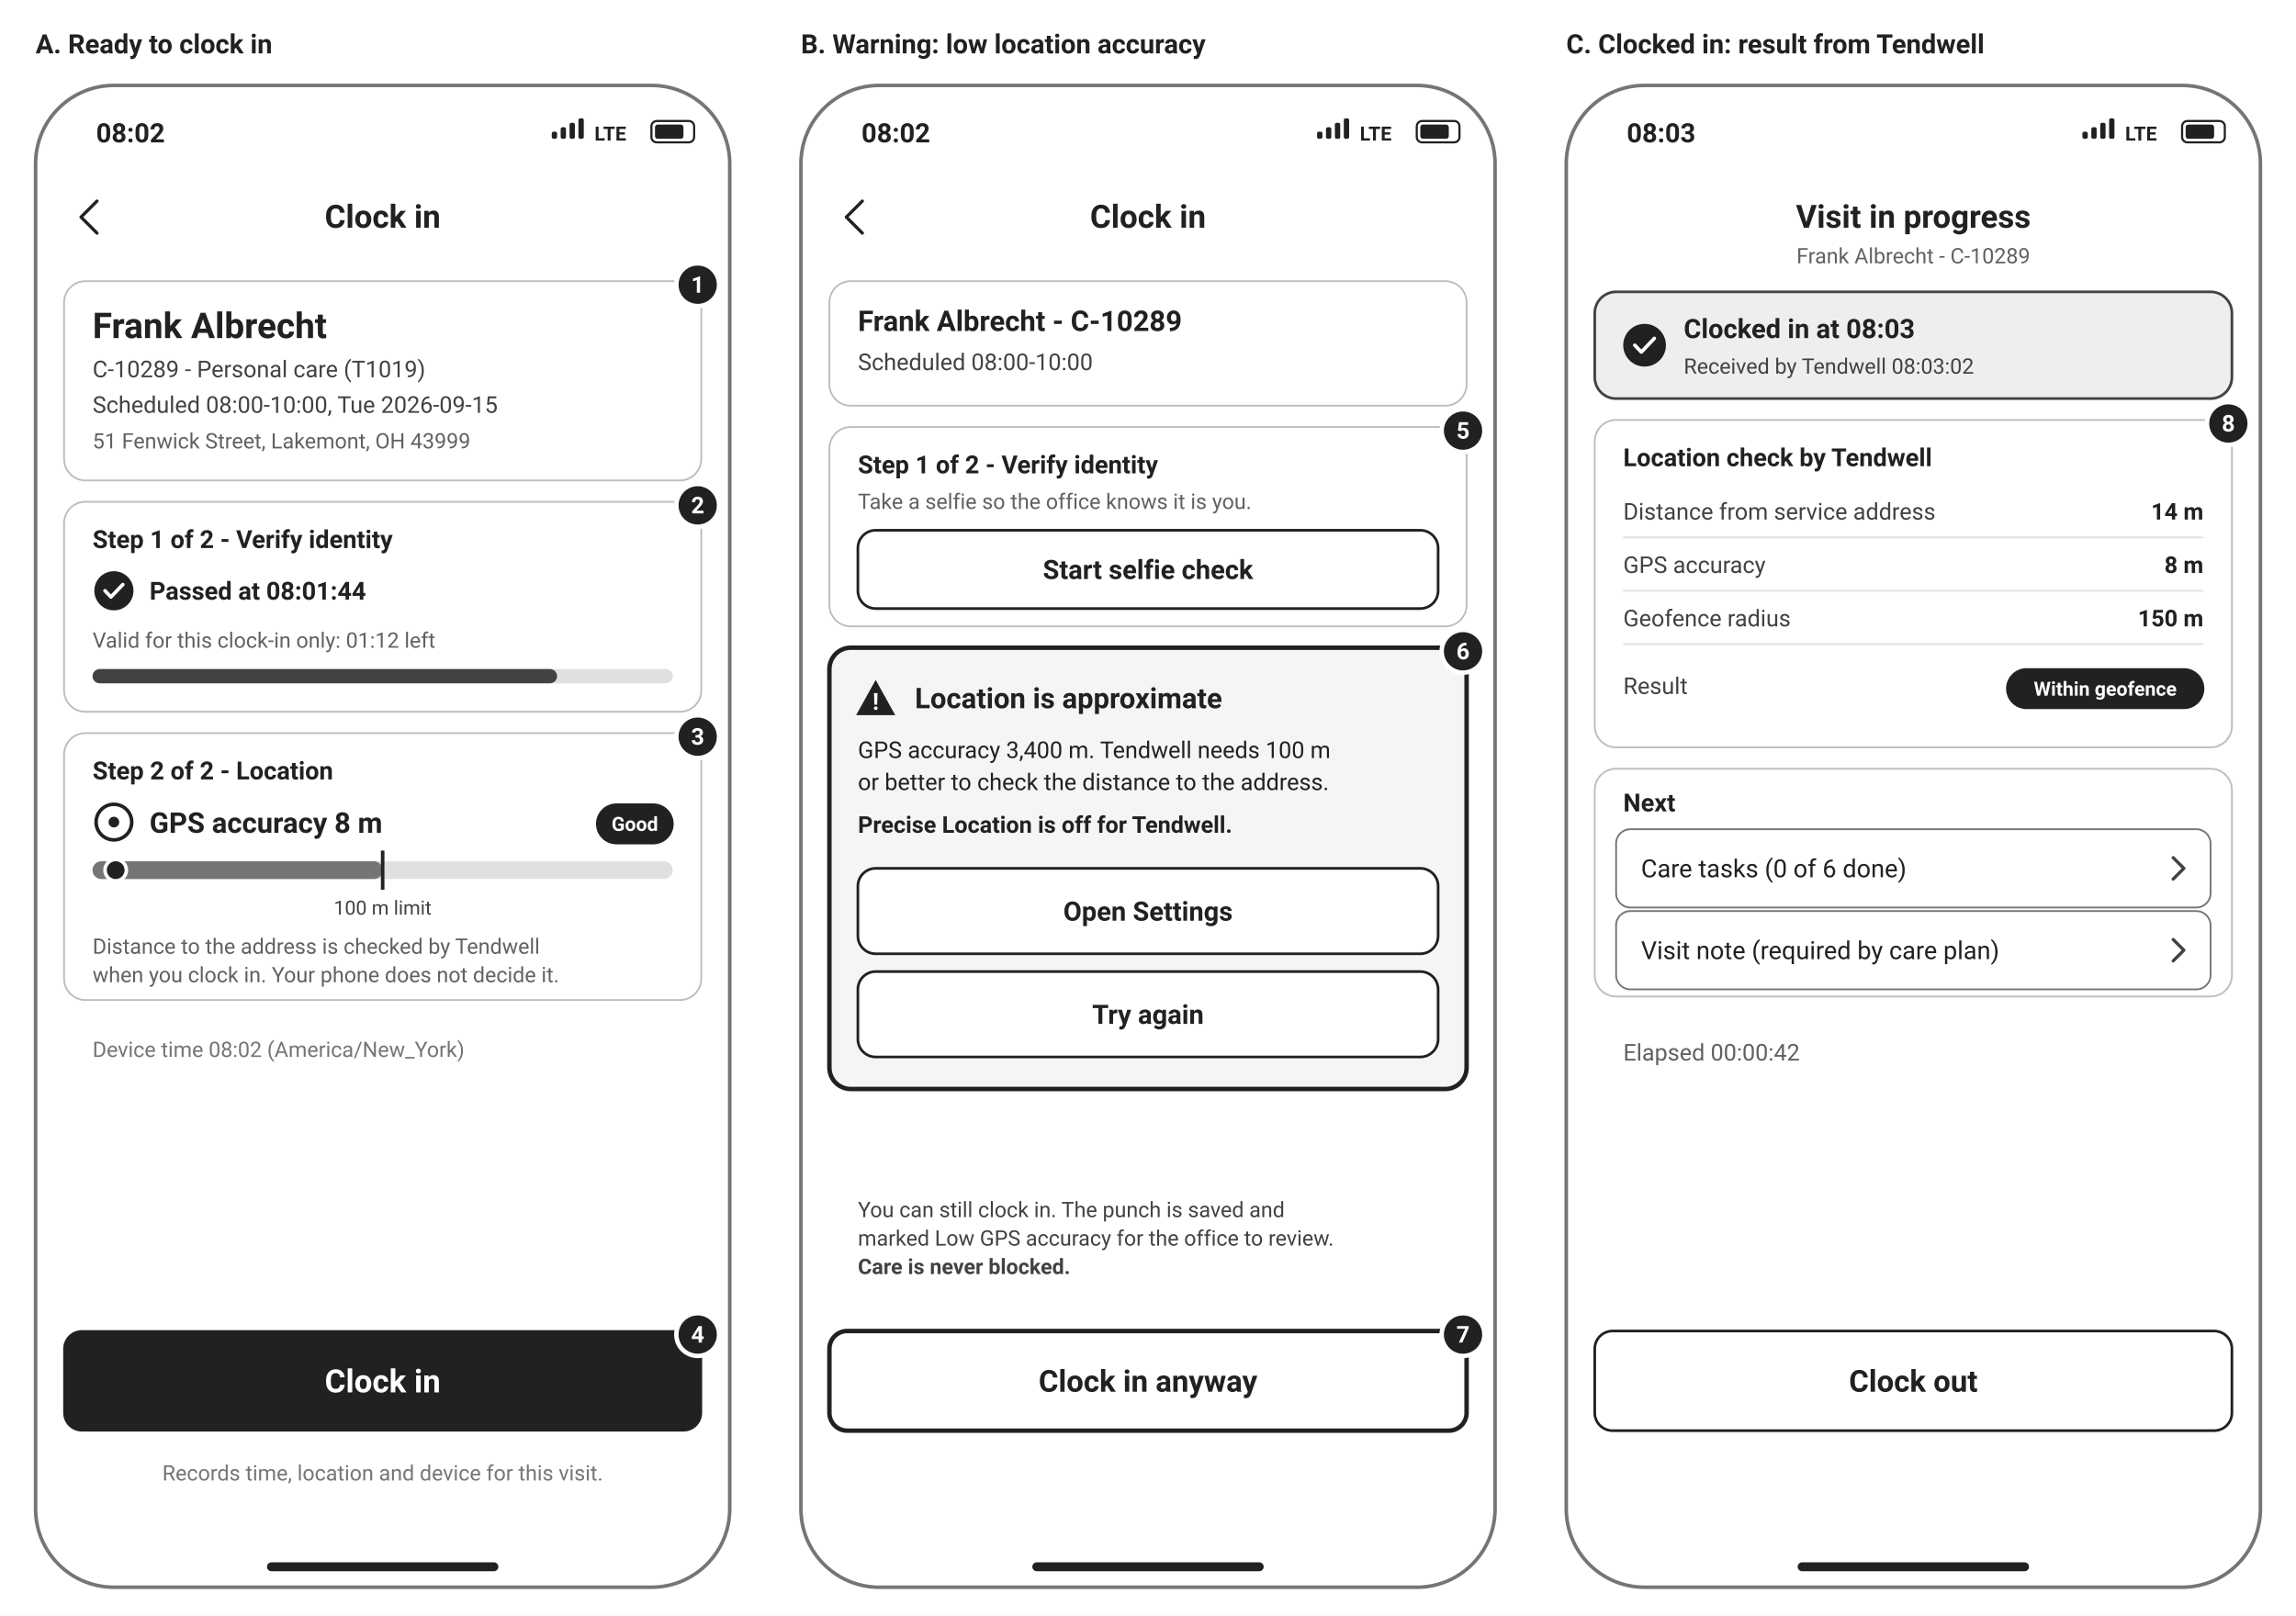
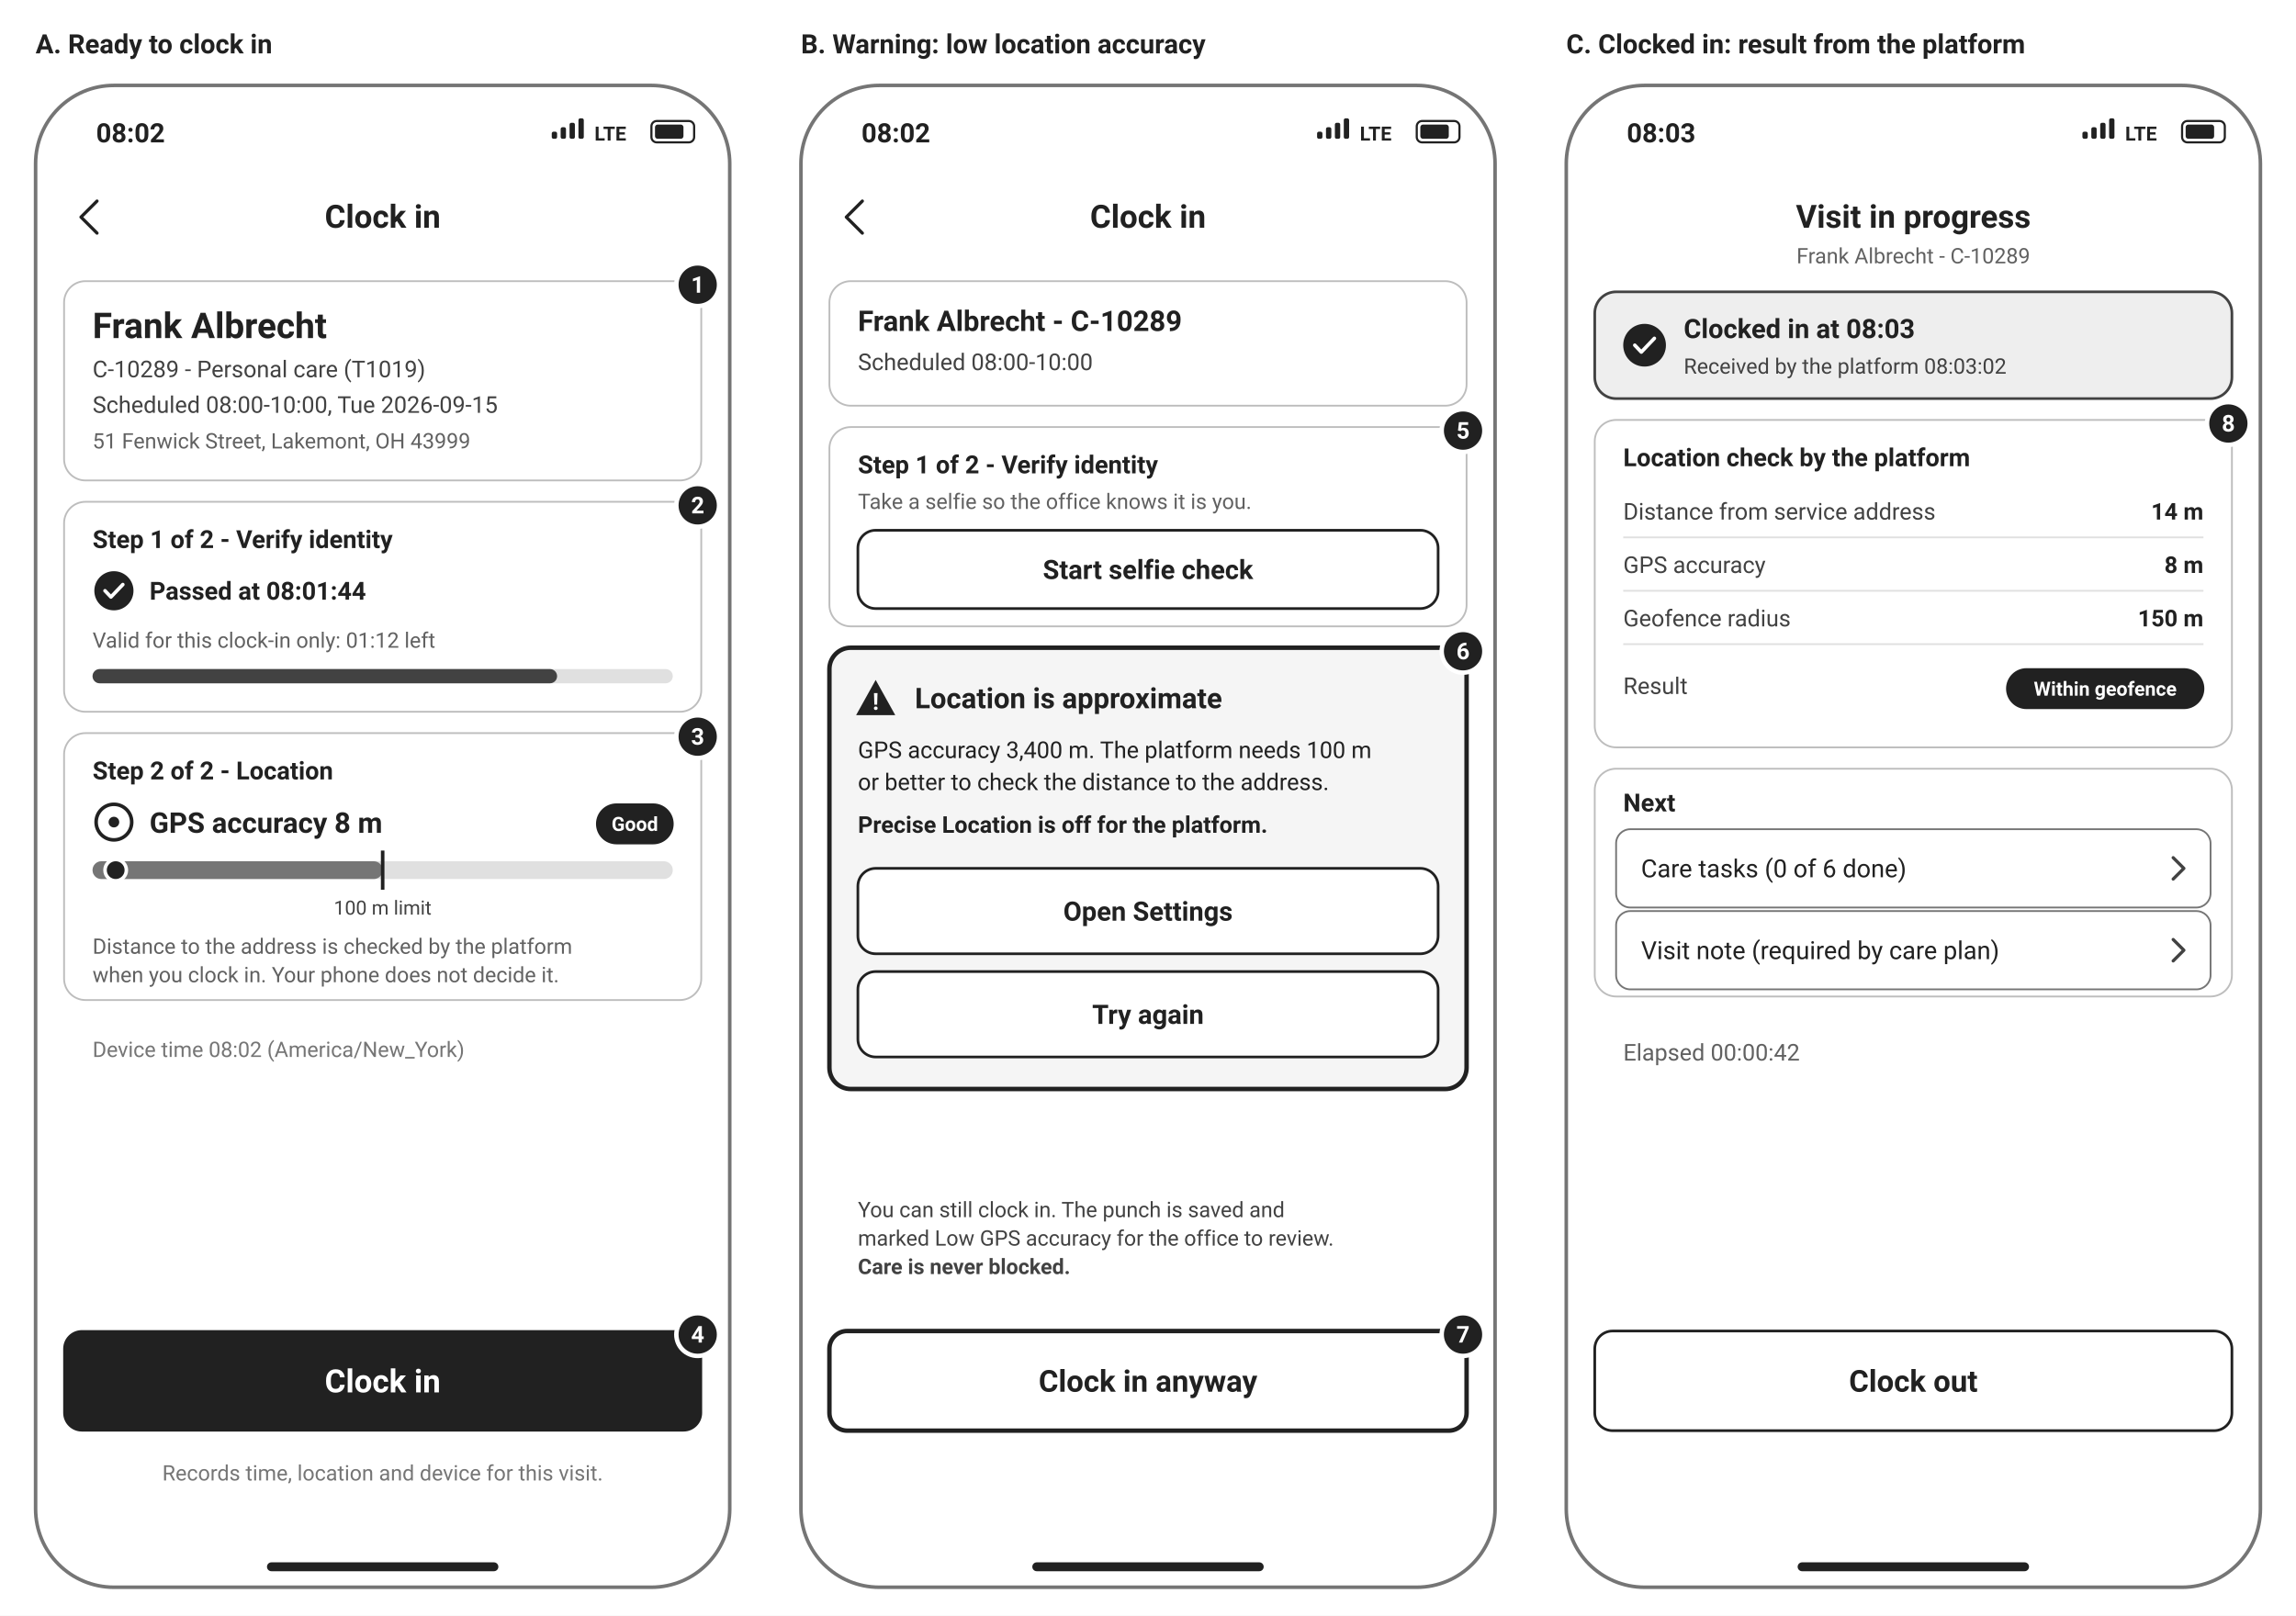
<svg xmlns="http://www.w3.org/2000/svg" width="1290" height="908" viewBox="0 0 1290 908" role="img" aria-labelledby="wf-title wf-desc">
  <rect x="0" y="0" width="1290" height="908" fill="#ffffff" />
  <g font-family="system-ui, -apple-system, 'Segoe UI', Roboto, Helvetica, Arial, sans-serif">
    <text x="20" y="30" font-size="15" font-weight="700" fill="#212121" text-anchor="start">A. Ready to clock in</text>
    <text x="450" y="30" font-size="15" font-weight="700" fill="#212121" text-anchor="start">B. Warning: low location accuracy</text>
-     <text x="880" y="30" font-size="15" font-weight="700" fill="#212121" text-anchor="start">C. Clocked in: result from Tendwell</text>
+     <text x="880" y="30" font-size="15" font-weight="700" fill="#212121" text-anchor="start">C. Clocked in: result from the platform</text>
    <rect x="20" y="48" width="390" height="844" rx="44" fill="#ffffff" stroke="#757575" stroke-width="2" />
    <text x="54" y="80" font-size="15" font-weight="600" fill="#212121" text-anchor="start">08:02</text>
    <rect x="310" y="74.0" width="3" height="4.0" rx="1" fill="#212121" stroke="none" />
    <rect x="315" y="71.5" width="3" height="6.5" rx="1" fill="#212121" stroke="none" />
    <rect x="320" y="69.0" width="3" height="9.0" rx="1" fill="#212121" stroke="none" />
    <rect x="325" y="66.5" width="3" height="11.5" rx="1" fill="#212121" stroke="none" />
    <text x="334" y="79" font-size="11" font-weight="600" fill="#212121" text-anchor="start">LTE</text>
    <rect x="366" y="68" width="24" height="12" rx="3" fill="#ffffff" stroke="#212121" stroke-width="1.2" />
    <rect x="368" y="70" width="16" height="8" rx="1.5" fill="#212121" stroke="none" />
    <rect x="150" y="878" width="130" height="5" rx="2.5" fill="#212121" stroke="none" />
    <rect x="28" y="100" width="44" height="44" rx="8" fill="#ffffff" stroke="none" />
    <path d="M54.5 113 L45.5 122 L54.5 131" fill="none" stroke="#212121" stroke-width="1.8" stroke-linecap="round" stroke-linejoin="round" />
    <text x="215" y="128" font-size="18" font-weight="700" fill="#212121" text-anchor="middle">Clock in</text>
    <rect x="36" y="158" width="358" height="112" rx="12" fill="#ffffff" stroke="#bdbdbd" stroke-width="1" />
    <text x="52" y="190" font-size="20" font-weight="700" fill="#212121" text-anchor="start">Frank Albrecht</text>
    <text x="52" y="212" font-size="13" font-weight="400" fill="#424242" text-anchor="start">C-10289  -  Personal care (T1019)</text>
    <text x="52" y="232" font-size="13" font-weight="400" fill="#424242" text-anchor="start">Scheduled 08:00-10:00, Tue 2026-09-15</text>
    <text x="52" y="252" font-size="12" font-weight="400" fill="#616161" text-anchor="start">51 Fenwick Street, Lakemont, OH 43999</text>
    <circle cx="392" cy="160" r="12" fill="#212121" stroke="#ffffff" stroke-width="2.5" />
    <text x="392" y="164.5" font-size="13" font-weight="700" fill="#ffffff" text-anchor="middle">1</text>
    <rect x="36" y="282" width="358" height="118" rx="12" fill="#ffffff" stroke="#bdbdbd" stroke-width="1" />
    <text x="52" y="308" font-size="14" font-weight="700" fill="#212121" text-anchor="start">Step 1 of 2  -  Verify identity</text>
    <circle cx="64" cy="332" r="11" fill="#212121" stroke="none" />
    <path d="M59 332 L62.333 335.5 L69 328.5" fill="none" stroke="#ffffff" stroke-width="2" stroke-linecap="round" stroke-linejoin="round" />
    <text x="84" y="337" font-size="14" font-weight="600" fill="#212121" text-anchor="start">Passed at 08:01:44</text>
    <text x="52" y="364" font-size="12" font-weight="400" fill="#616161" text-anchor="start">Valid for this clock-in only: 01:12 left</text>
    <rect x="52" y="376" width="326" height="8" rx="4" fill="#e0e0e0" stroke="none" />
    <rect x="52" y="376" width="261" height="8" rx="4" fill="#424242" stroke="none" />
    <circle cx="392" cy="284" r="12" fill="#212121" stroke="#ffffff" stroke-width="2.5" />
    <text x="392" y="288.5" font-size="13" font-weight="700" fill="#ffffff" text-anchor="middle">2</text>
    <rect x="36" y="412" width="358" height="150" rx="12" fill="#ffffff" stroke="#bdbdbd" stroke-width="1" />
    <text x="52" y="438" font-size="14" font-weight="700" fill="#212121" text-anchor="start">Step 2 of 2  -  Location</text>
    <circle cx="64" cy="462" r="10" fill="#ffffff" stroke="#212121" stroke-width="2" />
    <circle cx="64" cy="462" r="3" fill="#212121" stroke="none" />
    <text x="84" y="468" font-size="16" font-weight="700" fill="#212121" text-anchor="start">GPS accuracy 8 m</text>
    <rect x="335.36" y="452" width="42.64" height="22" rx="11.0" fill="#212121" stroke="#212121" stroke-width="1" />
    <text x="356.68" y="466.96" font-size="11" font-weight="600" fill="#ffffff" text-anchor="middle">Good</text>
    <rect x="52" y="484" width="326" height="10" rx="5" fill="#e0e0e0" stroke="none" />
    <rect x="52" y="484" width="163" height="10" rx="5" fill="#757575" stroke="none" />
    <line x1="215" y1="478" x2="215" y2="500" stroke="#212121" stroke-width="2" />
    <circle cx="65" cy="489" r="6" fill="#212121" stroke="#ffffff" stroke-width="2" />
    <text x="215" y="514" font-size="11" font-weight="400" fill="#424242" text-anchor="middle">100 m limit</text>
-     <text x="52" y="536" font-size="12" font-weight="400" fill="#616161" text-anchor="start">Distance to the address is checked by Tendwell</text>
+     <text x="52" y="536" font-size="12" font-weight="400" fill="#616161" text-anchor="start">Distance to the address is checked by the platform</text>
    <text x="52" y="552" font-size="12" font-weight="400" fill="#616161" text-anchor="start">when you clock in. Your phone does not decide it.</text>
    <circle cx="392" cy="414" r="12" fill="#212121" stroke="#ffffff" stroke-width="2.5" />
    <text x="392" y="418.5" font-size="13" font-weight="700" fill="#ffffff" text-anchor="middle">3</text>
    <text x="52" y="594" font-size="12" font-weight="400" fill="#757575" text-anchor="start">Device time 08:02 (America/New_York)</text>
    <rect x="36" y="748" width="358" height="56" rx="10" fill="#212121" stroke="#212121" stroke-width="1" />
    <text x="215.0" y="782.48" font-size="18" font-weight="600" fill="#ffffff" text-anchor="middle">Clock in</text>
    <circle cx="392" cy="750" r="12" fill="#212121" stroke="#ffffff" stroke-width="2.5" />
    <text x="392" y="754.5" font-size="13" font-weight="700" fill="#ffffff" text-anchor="middle">4</text>
    <text x="215" y="832" font-size="12" font-weight="400" fill="#757575" text-anchor="middle">Records time, location and device for this visit.</text>
    <rect x="450" y="48" width="390" height="844" rx="44" fill="#ffffff" stroke="#757575" stroke-width="2" />
    <text x="484" y="80" font-size="15" font-weight="600" fill="#212121" text-anchor="start">08:02</text>
    <rect x="740" y="74.0" width="3" height="4.0" rx="1" fill="#212121" stroke="none" />
    <rect x="745" y="71.5" width="3" height="6.5" rx="1" fill="#212121" stroke="none" />
    <rect x="750" y="69.0" width="3" height="9.0" rx="1" fill="#212121" stroke="none" />
    <rect x="755" y="66.5" width="3" height="11.5" rx="1" fill="#212121" stroke="none" />
    <text x="764" y="79" font-size="11" font-weight="600" fill="#212121" text-anchor="start">LTE</text>
    <rect x="796" y="68" width="24" height="12" rx="3" fill="#ffffff" stroke="#212121" stroke-width="1.2" />
    <rect x="798" y="70" width="16" height="8" rx="1.5" fill="#212121" stroke="none" />
    <rect x="580" y="878" width="130" height="5" rx="2.5" fill="#212121" stroke="none" />
    <rect x="458" y="100" width="44" height="44" rx="8" fill="#ffffff" stroke="none" />
    <path d="M484.5 113 L475.5 122 L484.5 131" fill="none" stroke="#212121" stroke-width="1.8" stroke-linecap="round" stroke-linejoin="round" />
    <text x="645" y="128" font-size="18" font-weight="700" fill="#212121" text-anchor="middle">Clock in</text>
    <rect x="466" y="158" width="358" height="70" rx="12" fill="#ffffff" stroke="#bdbdbd" stroke-width="1" />
    <text x="482" y="186" font-size="16" font-weight="700" fill="#212121" text-anchor="start">Frank Albrecht  -  C-10289</text>
    <text x="482" y="208" font-size="13" font-weight="400" fill="#424242" text-anchor="start">Scheduled 08:00-10:00</text>
    <rect x="466" y="240" width="358" height="112" rx="12" fill="#ffffff" stroke="#bdbdbd" stroke-width="1" />
    <text x="482" y="266" font-size="14" font-weight="700" fill="#212121" text-anchor="start">Step 1 of 2  -  Verify identity</text>
    <text x="482" y="286" font-size="12" font-weight="400" fill="#616161" text-anchor="start">Take a selfie so the office knows it is you.</text>
    <rect x="482" y="298" width="326" height="44" rx="10" fill="#ffffff" stroke="#212121" stroke-width="1.5" />
    <text x="645.0" y="325.4" font-size="15" font-weight="600" fill="#212121" text-anchor="middle">Start selfie check</text>
    <circle cx="822" cy="242" r="12" fill="#212121" stroke="#ffffff" stroke-width="2.5" />
    <text x="822" y="246.5" font-size="13" font-weight="700" fill="#ffffff" text-anchor="middle">5</text>
    <rect x="466" y="364" width="358" height="248" rx="12" fill="#f5f5f5" stroke="#212121" stroke-width="2.5" />
    <polygon points="492,382.1 503.0,401.9 481.0,401.9" fill="#212121" />
    <text x="492" y="398.9" font-size="13.2" font-weight="700" fill="#ffffff" text-anchor="middle">!</text>
    <text x="514" y="398" font-size="16" font-weight="700" fill="#212121" text-anchor="start">Location is approximate</text>
-     <text x="482" y="426" font-size="13" font-weight="400" fill="#212121" text-anchor="start">GPS accuracy 3,400 m. Tendwell needs 100 m</text>
+     <text x="482" y="426" font-size="13" font-weight="400" fill="#212121" text-anchor="start">GPS accuracy 3,400 m. The platform needs 100 m</text>
    <text x="482" y="444" font-size="13" font-weight="400" fill="#212121" text-anchor="start">or better to check the distance to the address.</text>
-     <text x="482" y="468" font-size="13" font-weight="700" fill="#212121" text-anchor="start">Precise Location is off for Tendwell.</text>
+     <text x="482" y="468" font-size="13" font-weight="700" fill="#212121" text-anchor="start">Precise Location is off for the platform.</text>
    <rect x="482" y="488" width="326" height="48" rx="10" fill="#ffffff" stroke="#212121" stroke-width="1.5" />
    <text x="645.0" y="517.4" font-size="15" font-weight="600" fill="#212121" text-anchor="middle">Open Settings</text>
    <rect x="482" y="546" width="326" height="48" rx="10" fill="#ffffff" stroke="#212121" stroke-width="1.5" />
    <text x="645.0" y="575.4" font-size="15" font-weight="600" fill="#212121" text-anchor="middle">Try again</text>
    <circle cx="822" cy="366" r="12" fill="#212121" stroke="#ffffff" stroke-width="2.5" />
    <text x="822" y="370.5" font-size="13" font-weight="700" fill="#ffffff" text-anchor="middle">6</text>
    <text x="482" y="684" font-size="12" font-weight="400" fill="#424242" text-anchor="start">You can still clock in. The punch is saved and</text>
    <text x="482" y="700" font-size="12" font-weight="400" fill="#424242" text-anchor="start">marked Low GPS accuracy for the office to review.</text>
    <text x="482" y="716" font-size="12" font-weight="700" fill="#424242" text-anchor="start">Care is never blocked.</text>
    <rect x="466" y="748" width="358" height="56" rx="10" fill="#ffffff" stroke="#212121" stroke-width="2.5" />
    <text x="645.0" y="782.12" font-size="17" font-weight="600" fill="#212121" text-anchor="middle">Clock in anyway</text>
    <circle cx="822" cy="750" r="12" fill="#212121" stroke="#ffffff" stroke-width="2.5" />
    <text x="822" y="754.5" font-size="13" font-weight="700" fill="#ffffff" text-anchor="middle">7</text>
    <rect x="880" y="48" width="390" height="844" rx="44" fill="#ffffff" stroke="#757575" stroke-width="2" />
    <text x="914" y="80" font-size="15" font-weight="600" fill="#212121" text-anchor="start">08:03</text>
    <rect x="1170" y="74.0" width="3" height="4.0" rx="1" fill="#212121" stroke="none" />
    <rect x="1175" y="71.5" width="3" height="6.5" rx="1" fill="#212121" stroke="none" />
    <rect x="1180" y="69.0" width="3" height="9.0" rx="1" fill="#212121" stroke="none" />
    <rect x="1185" y="66.5" width="3" height="11.5" rx="1" fill="#212121" stroke="none" />
    <text x="1194" y="79" font-size="11" font-weight="600" fill="#212121" text-anchor="start">LTE</text>
    <rect x="1226" y="68" width="24" height="12" rx="3" fill="#ffffff" stroke="#212121" stroke-width="1.2" />
    <rect x="1228" y="70" width="16" height="8" rx="1.5" fill="#212121" stroke="none" />
    <rect x="1010" y="878" width="130" height="5" rx="2.5" fill="#212121" stroke="none" />
    <text x="1075" y="128" font-size="18" font-weight="700" fill="#212121" text-anchor="middle">Visit in progress</text>
    <text x="1075" y="148" font-size="12" font-weight="400" fill="#616161" text-anchor="middle">Frank Albrecht  -  C-10289</text>
    <rect x="896" y="164" width="358" height="60" rx="12" fill="#eeeeee" stroke="#424242" stroke-width="1.5" />
    <circle cx="924" cy="194" r="12" fill="#212121" stroke="none" />
    <path d="M918.5 194 L922.167 197.85 L929.5 190.15" fill="none" stroke="#ffffff" stroke-width="2" stroke-linecap="round" stroke-linejoin="round" />
    <text x="946" y="190" font-size="15" font-weight="700" fill="#212121" text-anchor="start">Clocked in at 08:03</text>
-     <text x="946" y="210" font-size="12" font-weight="400" fill="#424242" text-anchor="start">Received by Tendwell 08:03:02</text>
+     <text x="946" y="210" font-size="12" font-weight="400" fill="#424242" text-anchor="start">Received by the platform 08:03:02</text>
    <rect x="896" y="236" width="358" height="184" rx="12" fill="#ffffff" stroke="#bdbdbd" stroke-width="1" />
-     <text x="912" y="262" font-size="14" font-weight="700" fill="#212121" text-anchor="start">Location check by Tendwell</text>
+     <text x="912" y="262" font-size="14" font-weight="700" fill="#212121" text-anchor="start">Location check by the platform</text>
    <text x="912" y="292" font-size="13" font-weight="400" fill="#424242" text-anchor="start">Distance from service address</text>
    <text x="1238" y="292" font-size="13" font-weight="700" fill="#212121" text-anchor="end">14 m</text>
    <line x1="912" y1="302" x2="1238" y2="302" stroke="#e0e0e0" stroke-width="1" />
    <text x="912" y="322" font-size="13" font-weight="400" fill="#424242" text-anchor="start">GPS accuracy</text>
    <text x="1238" y="322" font-size="13" font-weight="700" fill="#212121" text-anchor="end">8 m</text>
    <line x1="912" y1="332" x2="1238" y2="332" stroke="#e0e0e0" stroke-width="1" />
    <text x="912" y="352" font-size="13" font-weight="400" fill="#424242" text-anchor="start">Geofence radius</text>
    <text x="1238" y="352" font-size="13" font-weight="700" fill="#212121" text-anchor="end">150 m</text>
    <line x1="912" y1="362" x2="1238" y2="362" stroke="#e0e0e0" stroke-width="1" />
    <text x="912" y="390" font-size="13" font-weight="400" fill="#424242" text-anchor="start">Result</text>
    <rect x="1127.6" y="376" width="110.4" height="22" rx="11.0" fill="#212121" stroke="#212121" stroke-width="1" />
    <text x="1182.8" y="390.96" font-size="11" font-weight="600" fill="#ffffff" text-anchor="middle">Within geofence</text>
    <circle cx="1252" cy="238" r="12" fill="#212121" stroke="#ffffff" stroke-width="2.5" />
    <text x="1252" y="242.5" font-size="13" font-weight="700" fill="#ffffff" text-anchor="middle">8</text>
    <rect x="896" y="432" width="358" height="128" rx="12" fill="#ffffff" stroke="#bdbdbd" stroke-width="1" />
    <text x="912" y="456" font-size="14" font-weight="700" fill="#212121" text-anchor="start">Next</text>
    <rect x="908" y="466" width="334" height="44" rx="8" fill="#ffffff" stroke="#757575" stroke-width="1" />
    <text x="922" y="493" font-size="14" font-weight="400" fill="#212121" text-anchor="start">Care tasks  (0 of 6 done)</text>
    <path d="M1221.0 482 L1227.0 488 L1221.0 494" fill="none" stroke="#424242" stroke-width="1.8" stroke-linecap="round" stroke-linejoin="round" />
    <rect x="908" y="512" width="334" height="44" rx="8" fill="#ffffff" stroke="#757575" stroke-width="1" />
    <text x="922" y="539" font-size="14" font-weight="400" fill="#212121" text-anchor="start">Visit note  (required by care plan)</text>
    <path d="M1221.0 528 L1227.0 534 L1221.0 540" fill="none" stroke="#424242" stroke-width="1.8" stroke-linecap="round" stroke-linejoin="round" />
    <text x="912" y="596" font-size="13" font-weight="400" fill="#616161" text-anchor="start">Elapsed 00:00:42</text>
    <rect x="896" y="748" width="358" height="56" rx="10" fill="#ffffff" stroke="#212121" stroke-width="1.5" />
    <text x="1075.0" y="782.12" font-size="17" font-weight="600" fill="#212121" text-anchor="middle">Clock out</text>
  </g>
</svg>
